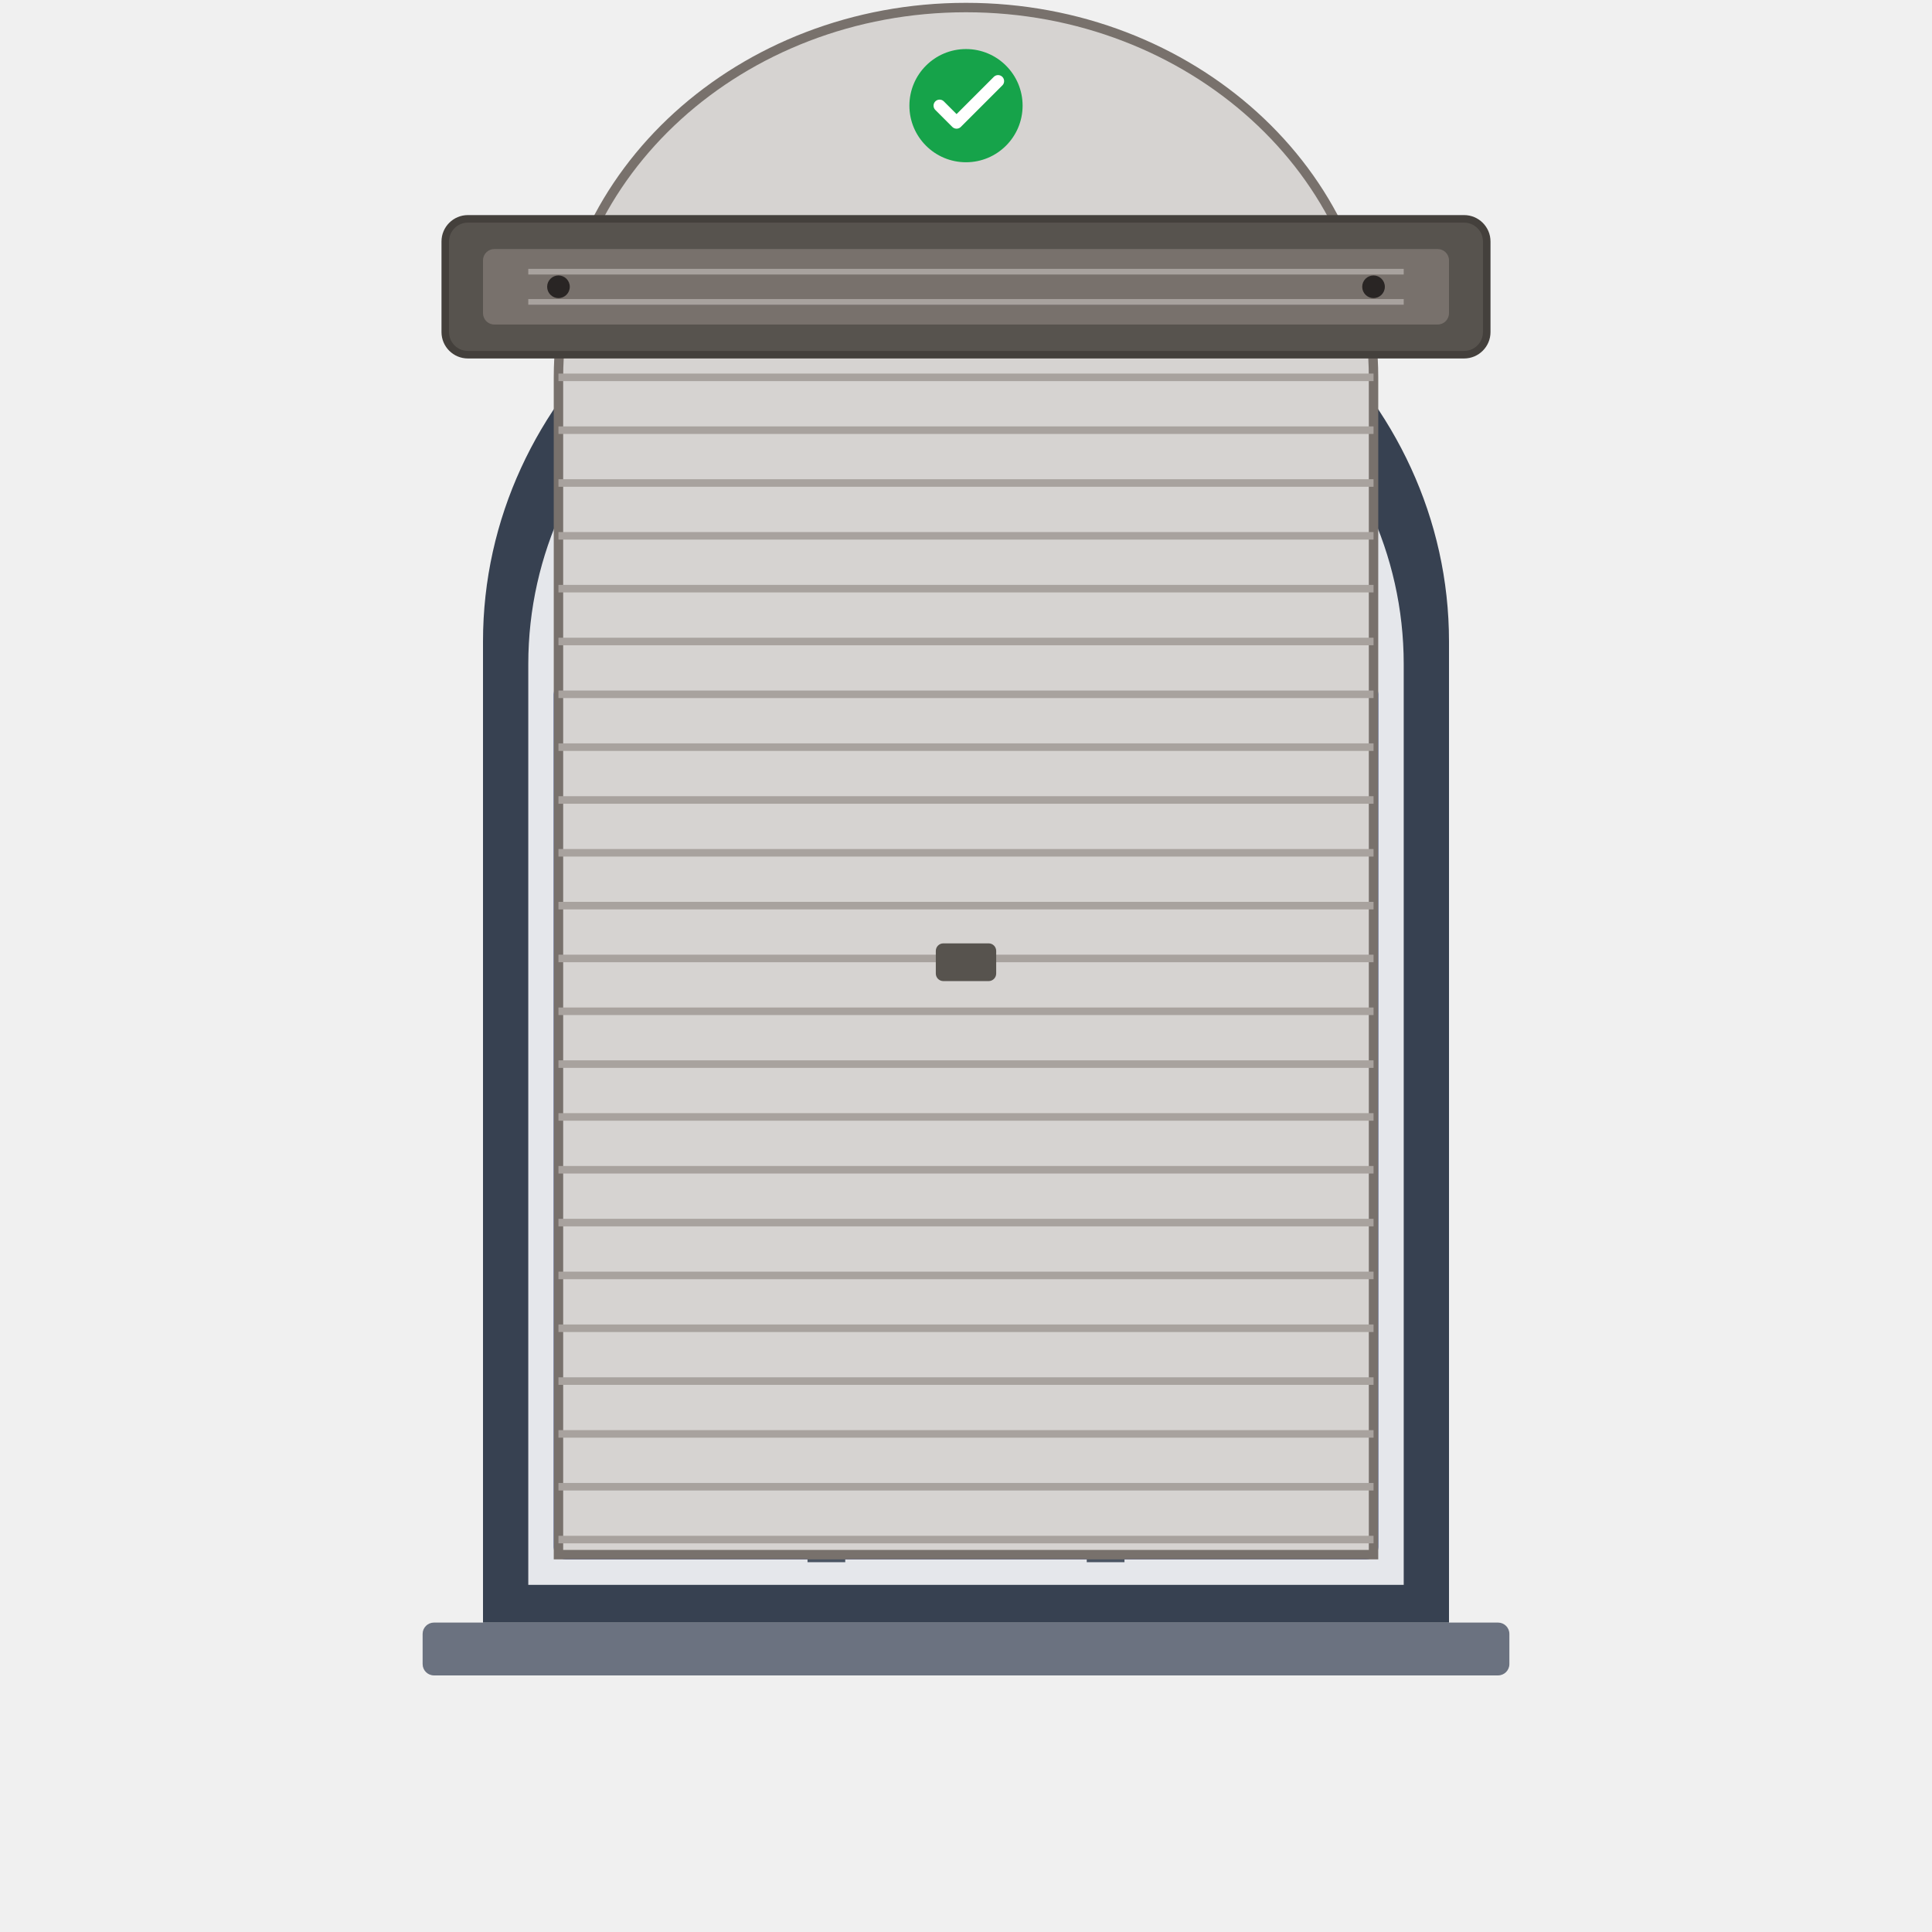
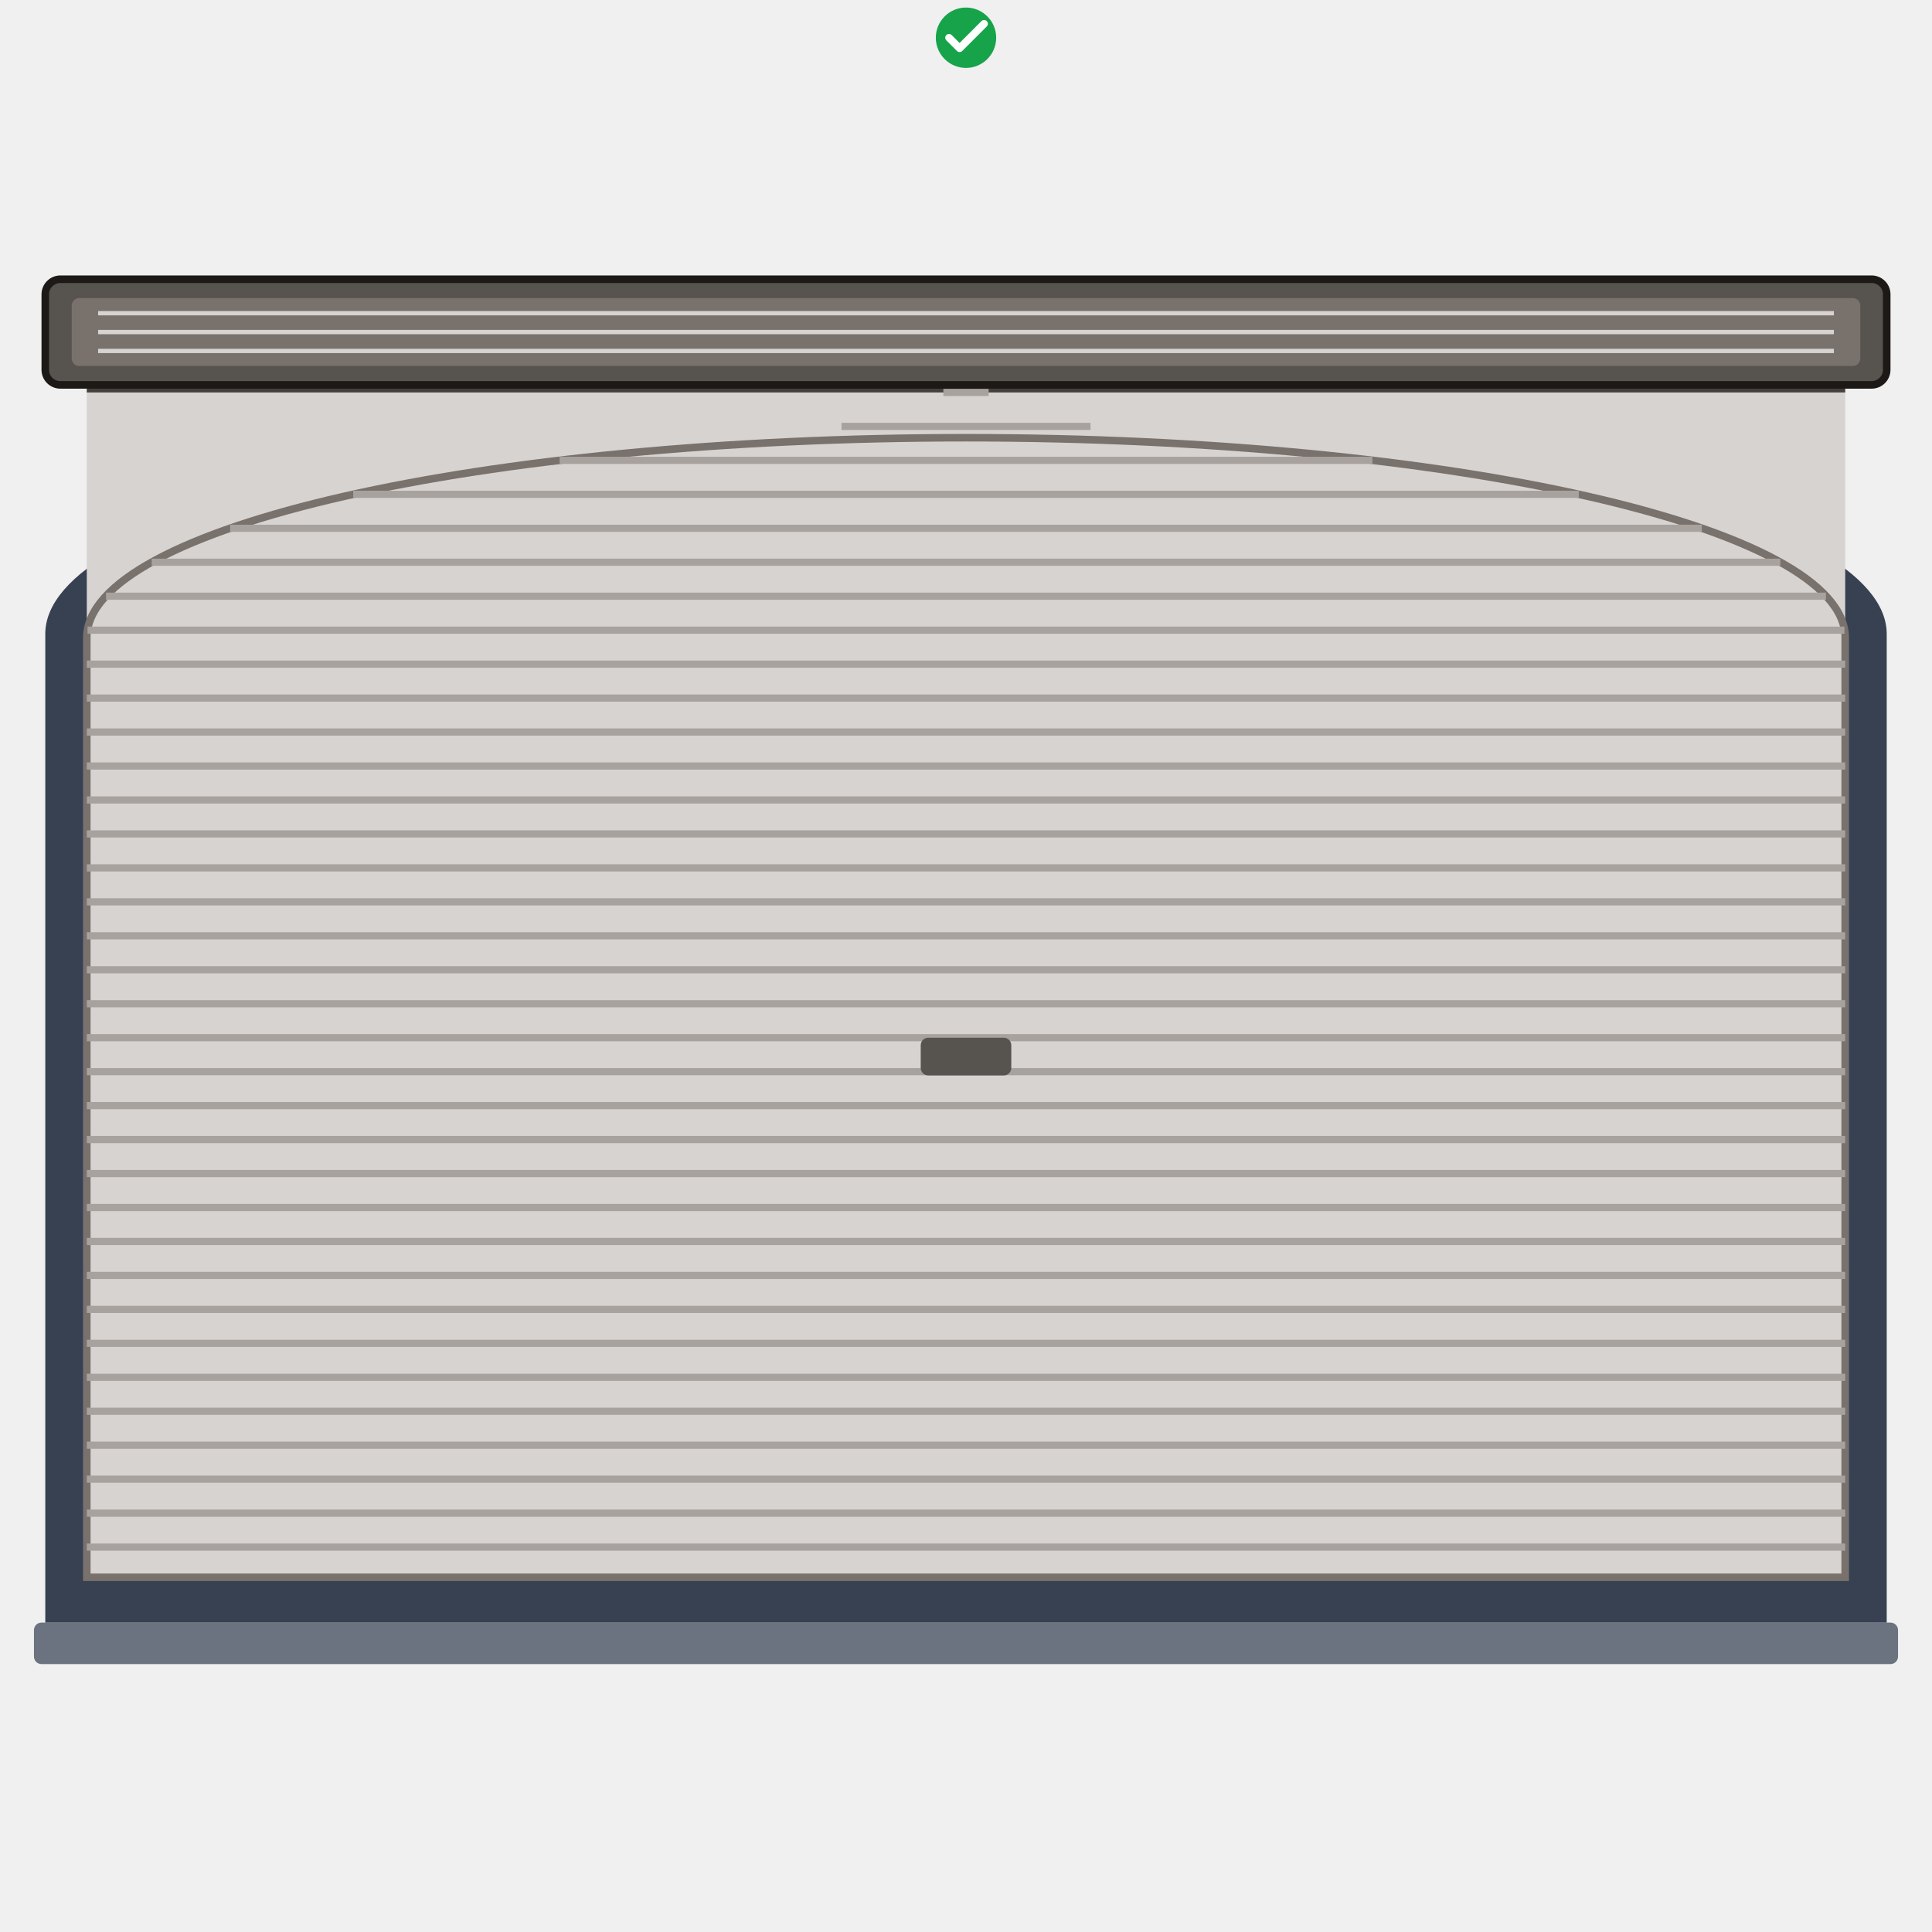
<svg xmlns="http://www.w3.org/2000/svg" viewBox="0 0 512 512" width="512" height="512">
-   <rect x="112" y="430" width="288" height="14" rx="3" fill="#6b7280" />
-   <path d="M128 430 V170 A128 118 0 0 1 384 170 V430 Z" fill="#374151" />
-   <path d="M140 420 V176 A116 106 0 0 1 372 176 V420 Z" fill="#e5e7eb" />
-   <path d="M148 182 A108 98 0 0 1 364 182 L364 200 L148 200 Z" fill="#93c5fd" fill-opacity="0.5" stroke="#1e40af" stroke-width="2" />
-   <rect x="148" y="182" width="68" height="230" rx="2" fill="#93c5fd" fill-opacity="0.52" stroke="#1e40af" stroke-width="2.5" />
-   <path d="M156 192v210h8V192z" fill="#fff" fill-opacity="0.25" />
-   <rect x="148" y="279" width="68" height="7" fill="#4b5563" />
-   <rect x="222" y="182" width="68" height="230" rx="2" fill="#93c5fd" fill-opacity="0.52" stroke="#1e40af" stroke-width="2.5" />
-   <path d="M230 192v210h8V192z" fill="#fff" fill-opacity="0.25" />
-   <rect x="222" y="279" width="68" height="7" fill="#4b5563" />
-   <rect x="296" y="182" width="68" height="230" rx="2" fill="#93c5fd" fill-opacity="0.52" stroke="#1e40af" stroke-width="2.5" />
-   <path d="M304 192v210h8V192z" fill="#fff" fill-opacity="0.25" />
-   <rect x="296" y="279" width="68" height="7" fill="#4b5563" />
-   <rect x="214" y="180" width="10" height="234" fill="#4b5563" />
-   <rect x="288" y="180" width="10" height="234" fill="#4b5563" />
-   <rect x="204" y="290" width="8" height="28" rx="2" fill="#1f2937" />
-   <rect x="300" y="290" width="8" height="28" rx="2" fill="#1f2937" />
-   <path d="M148 100 A108 98 0 0 1 364 100 L364 412 L148 412 Z" fill="#d6d3d1" stroke="#78716c" stroke-width="2.5" />
-   <line x1="148" y1="100" x2="364" y2="100" stroke="#a8a29e" stroke-width="2" />
-   <line x1="148" y1="114" x2="364" y2="114" stroke="#a8a29e" stroke-width="2" />
-   <line x1="148" y1="128" x2="364" y2="128" stroke="#a8a29e" stroke-width="2" />
-   <line x1="148" y1="142" x2="364" y2="142" stroke="#a8a29e" stroke-width="2" />
-   <line x1="148" y1="156" x2="364" y2="156" stroke="#a8a29e" stroke-width="2" />
-   <line x1="148" y1="170" x2="364" y2="170" stroke="#a8a29e" stroke-width="2" />
-   <line x1="148" y1="184" x2="364" y2="184" stroke="#a8a29e" stroke-width="2" />
-   <line x1="148" y1="198" x2="364" y2="198" stroke="#a8a29e" stroke-width="2" />
-   <line x1="148" y1="212" x2="364" y2="212" stroke="#a8a29e" stroke-width="2" />
-   <line x1="148" y1="226" x2="364" y2="226" stroke="#a8a29e" stroke-width="2" />
-   <line x1="148" y1="240" x2="364" y2="240" stroke="#a8a29e" stroke-width="2" />
-   <line x1="148" y1="254" x2="364" y2="254" stroke="#a8a29e" stroke-width="2" />
-   <line x1="148" y1="268" x2="364" y2="268" stroke="#a8a29e" stroke-width="2" />
-   <line x1="148" y1="282" x2="364" y2="282" stroke="#a8a29e" stroke-width="2" />
-   <line x1="148" y1="296" x2="364" y2="296" stroke="#a8a29e" stroke-width="2" />
-   <line x1="148" y1="310" x2="364" y2="310" stroke="#a8a29e" stroke-width="2" />
-   <line x1="148" y1="324" x2="364" y2="324" stroke="#a8a29e" stroke-width="2" />
-   <line x1="148" y1="338" x2="364" y2="338" stroke="#a8a29e" stroke-width="2" />
-   <line x1="148" y1="352" x2="364" y2="352" stroke="#a8a29e" stroke-width="2" />
-   <line x1="148" y1="366" x2="364" y2="366" stroke="#a8a29e" stroke-width="2" />
-   <line x1="148" y1="380" x2="364" y2="380" stroke="#a8a29e" stroke-width="2" />
-   <line x1="148" y1="394" x2="364" y2="394" stroke="#a8a29e" stroke-width="2" />
-   <line x1="148" y1="408" x2="364" y2="408" stroke="#a8a29e" stroke-width="2" />
-   <rect x="248" y="250" width="16" height="10" rx="2" fill="#57534e" />
-   <rect x="118" y="58" width="276" height="36" rx="6" fill="#57534e" stroke="#44403c" stroke-width="2" />
-   <rect x="128" y="66" width="256" height="20" rx="3" fill="#78716c" />
-   <line x1="140" y1="72" x2="372" y2="72" stroke="#a8a29e" stroke-width="1.5" />
-   <line x1="140" y1="80" x2="372" y2="80" stroke="#a8a29e" stroke-width="1.5" />
-   <circle cx="148" cy="76" r="3" fill="#292524" />
-   <circle cx="364" cy="76" r="3" fill="#292524" />
-   <circle cx="256" cy="28" r="15" fill="#16a34a" />
-   <path d="M249 28l4.5 4.5 11-11" fill="none" stroke="#fff" stroke-width="3.2" stroke-linecap="round" stroke-linejoin="round" />
+   <rect x="9" y="430" width="494" height="11" rx="2" fill="#6b7280" />
+   <path d="M12 430 L12 168 A244 58 0 0 1 500 168 L500 430 Z" fill="#374151" />
+   <path d="M23 418 L23 169 A233 53 0 0 1 489 169 L489 418 Z" fill="#e5e7eb" />
+   <path d="M23 169 A233 53 0 0 1 489 169 L489 170 L23 170 Z" fill="#93c5fd" fill-opacity="0.5" stroke="#1e40af" stroke-width="1.8" />
+   <line x1="177.5" y1="128" x2="177.5" y2="170" stroke="#4b5563" stroke-width="5" />
+   <line x1="334.5" y1="128" x2="334.5" y2="170" stroke="#4b5563" stroke-width="5" />
+   <rect x="23" y="170" width="152" height="246" rx="2" fill="#93c5fd" fill-opacity="0.55" stroke="#1e40af" stroke-width="2" />
+   <path d="M29 178v230h6V178z" fill="#fff" fill-opacity="0.28" />
+   <rect x="23" y="280" width="152" height="5" fill="#4b5563" />
+   <rect x="26" y="384" width="146" height="26" rx="2" fill="#cbd5e1" fill-opacity="0.6" stroke="#64748b" stroke-width="1.3" />
+   <rect x="180" y="170" width="152" height="246" rx="2" fill="#93c5fd" fill-opacity="0.55" stroke="#1e40af" stroke-width="2" />
+   <path d="M186 178v230h6V178z" fill="#fff" fill-opacity="0.28" />
+   <rect x="180" y="280" width="152" height="5" fill="#4b5563" />
+   <rect x="183" y="384" width="146" height="26" rx="2" fill="#cbd5e1" fill-opacity="0.6" stroke="#64748b" stroke-width="1.3" />
+   <rect x="337" y="170" width="152" height="246" rx="2" fill="#93c5fd" fill-opacity="0.55" stroke="#1e40af" stroke-width="2" />
+   <path d="M343 178v230h6V178z" fill="#fff" fill-opacity="0.28" />
+   <rect x="337" y="280" width="152" height="5" fill="#4b5563" />
+   <rect x="340" y="384" width="146" height="26" rx="2" fill="#cbd5e1" fill-opacity="0.6" stroke="#64748b" stroke-width="1.3" />
+   <rect x="175" y="169" width="5" height="248" fill="#4b5563" />
+   <rect x="332" y="169" width="5" height="248" fill="#4b5563" />
+   <rect x="192" y="288" width="8" height="26" rx="2" fill="#1f2937" />
+   <rect x="312" y="288" width="8" height="26" rx="2" fill="#1f2937" />
+   <path d="M23 102 L489 102 L489 169 A233 53 0 0 0 23 169 Z" fill="#d6d3d1" />
+   <path d="M23 169 A233 53 0 0 1 489 169 L489 418 L23 418 Z" fill="#d6d3d1" stroke="#78716c" stroke-width="2" />
+   <rect x="23" y="101" width="466" height="3" fill="#44403c" />
+   <line x1="250.0" y1="104.0" x2="262.0" y2="104.0" stroke="#a8a29e" stroke-width="1.9" />
+   <line x1="223.0" y1="113.0" x2="289.0" y2="113.0" stroke="#a8a29e" stroke-width="1.9" />
+   <line x1="148.3" y1="122.0" x2="363.7" y2="122.0" stroke="#a8a29e" stroke-width="1.9" />
+   <line x1="93.6" y1="131.0" x2="418.4" y2="131.0" stroke="#a8a29e" stroke-width="1.9" />
+   <line x1="61.0" y1="140.0" x2="451.0" y2="140.0" stroke="#a8a29e" stroke-width="1.9" />
+   <line x1="40.2" y1="149.0" x2="471.8" y2="149.0" stroke="#a8a29e" stroke-width="1.9" />
+   <line x1="28.1" y1="158.0" x2="483.9" y2="158.0" stroke="#a8a29e" stroke-width="1.9" />
+   <line x1="23.2" y1="167.0" x2="488.8" y2="167.0" stroke="#a8a29e" stroke-width="1.9" />
+   <line x1="23.0" y1="176.0" x2="489.0" y2="176.0" stroke="#a8a29e" stroke-width="1.9" />
+   <line x1="23.0" y1="185.0" x2="489.0" y2="185.0" stroke="#a8a29e" stroke-width="1.9" />
+   <line x1="23.0" y1="194.0" x2="489.0" y2="194.0" stroke="#a8a29e" stroke-width="1.9" />
+   <line x1="23.0" y1="203.0" x2="489.0" y2="203.0" stroke="#a8a29e" stroke-width="1.9" />
+   <line x1="23.0" y1="212.0" x2="489.0" y2="212.0" stroke="#a8a29e" stroke-width="1.9" />
+   <line x1="23.0" y1="221.0" x2="489.0" y2="221.0" stroke="#a8a29e" stroke-width="1.9" />
+   <line x1="23.0" y1="230.0" x2="489.0" y2="230.0" stroke="#a8a29e" stroke-width="1.9" />
+   <line x1="23.0" y1="239.0" x2="489.0" y2="239.0" stroke="#a8a29e" stroke-width="1.9" />
+   <line x1="23.0" y1="248.0" x2="489.0" y2="248.0" stroke="#a8a29e" stroke-width="1.9" />
+   <line x1="23.0" y1="257.0" x2="489.0" y2="257.0" stroke="#a8a29e" stroke-width="1.9" />
+   <line x1="23.0" y1="266.0" x2="489.0" y2="266.0" stroke="#a8a29e" stroke-width="1.9" />
+   <line x1="23.0" y1="275.0" x2="489.0" y2="275.0" stroke="#a8a29e" stroke-width="1.9" />
+   <line x1="23.0" y1="284.0" x2="489.0" y2="284.0" stroke="#a8a29e" stroke-width="1.9" />
+   <line x1="23.0" y1="293.0" x2="489.0" y2="293.0" stroke="#a8a29e" stroke-width="1.9" />
+   <line x1="23.0" y1="302.0" x2="489.0" y2="302.0" stroke="#a8a29e" stroke-width="1.9" />
+   <line x1="23.0" y1="311.0" x2="489.0" y2="311.0" stroke="#a8a29e" stroke-width="1.9" />
+   <line x1="23.0" y1="320.0" x2="489.0" y2="320.0" stroke="#a8a29e" stroke-width="1.9" />
+   <line x1="23.0" y1="329.0" x2="489.0" y2="329.0" stroke="#a8a29e" stroke-width="1.9" />
+   <line x1="23.0" y1="338.0" x2="489.0" y2="338.0" stroke="#a8a29e" stroke-width="1.9" />
+   <line x1="23.0" y1="347.0" x2="489.0" y2="347.0" stroke="#a8a29e" stroke-width="1.9" />
+   <line x1="23.0" y1="356.0" x2="489.0" y2="356.0" stroke="#a8a29e" stroke-width="1.9" />
+   <line x1="23.0" y1="365.0" x2="489.0" y2="365.0" stroke="#a8a29e" stroke-width="1.9" />
+   <line x1="23.0" y1="374.0" x2="489.0" y2="374.0" stroke="#a8a29e" stroke-width="1.9" />
+   <line x1="23.0" y1="383.0" x2="489.0" y2="383.0" stroke="#a8a29e" stroke-width="1.9" />
+   <line x1="23.0" y1="392.0" x2="489.0" y2="392.0" stroke="#a8a29e" stroke-width="1.9" />
+   <line x1="23.0" y1="401.0" x2="489.0" y2="401.0" stroke="#a8a29e" stroke-width="1.9" />
+   <line x1="23.0" y1="410.0" x2="489.0" y2="410.0" stroke="#a8a29e" stroke-width="1.9" />
+   <rect x="244" y="275" width="24" height="10" rx="2" fill="#57534e" />
+   <rect x="12" y="74" width="488" height="28" rx="4" fill="#57534e" stroke="#1c1917" stroke-width="2" />
+   <rect x="19" y="79" width="474" height="18" rx="2" fill="#78716c" />
+   <line x1="26" y1="83" x2="486" y2="83" stroke="#d6d3d1" stroke-width="1.15" />
+   <line x1="26" y1="88" x2="486" y2="88" stroke="#d6d3d1" stroke-width="1.15" />
+   <line x1="26" y1="93" x2="486" y2="93" stroke="#d6d3d1" stroke-width="1.15" />
+   <circle cx="256" cy="10" r="8" fill="#16a34a" />
+   <path d="M251.5 10l2.8 2.8 6.5-6.5" fill="none" stroke="#fff" stroke-width="2" stroke-linecap="round" stroke-linejoin="round" />
</svg>
